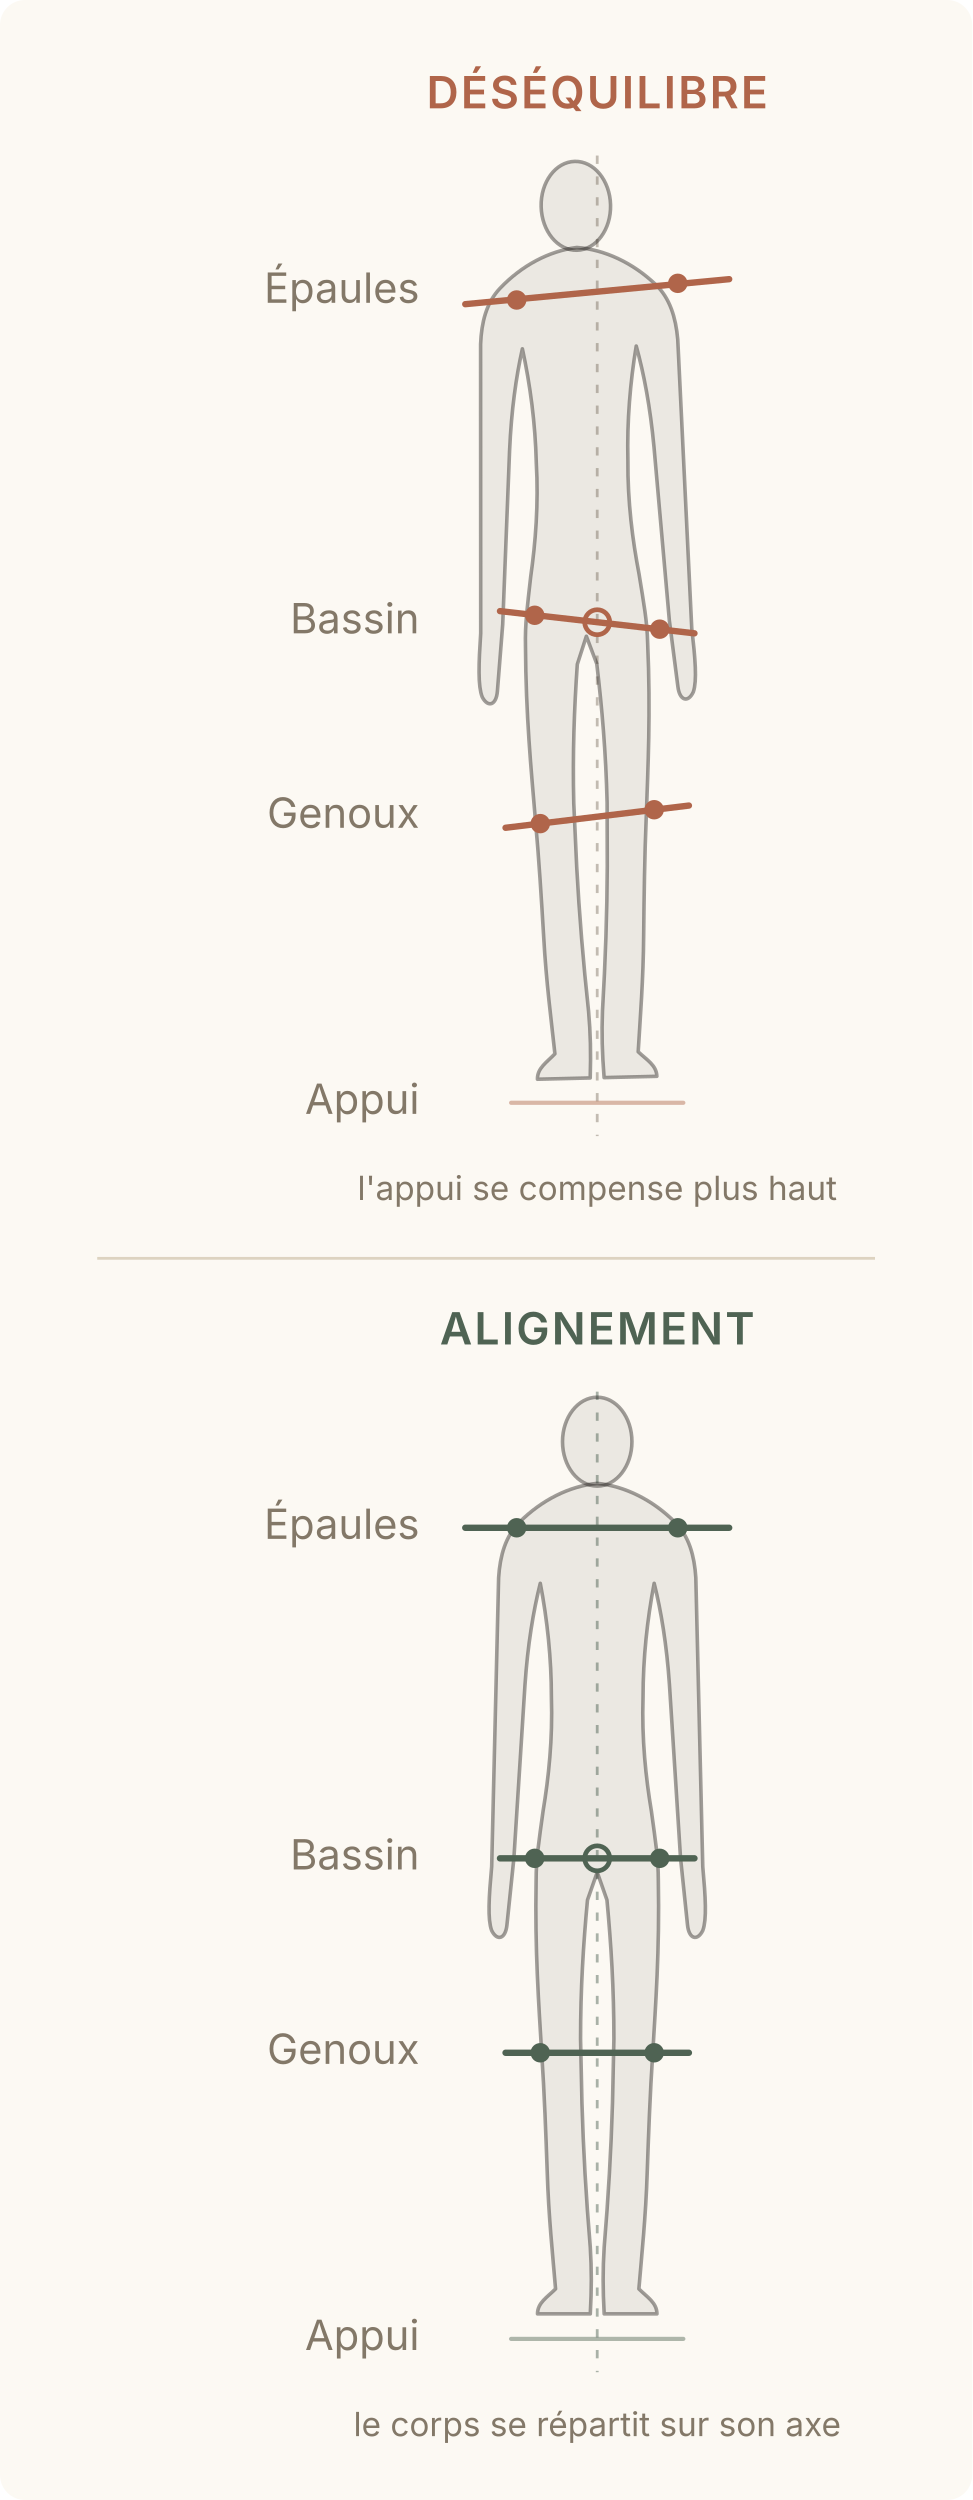
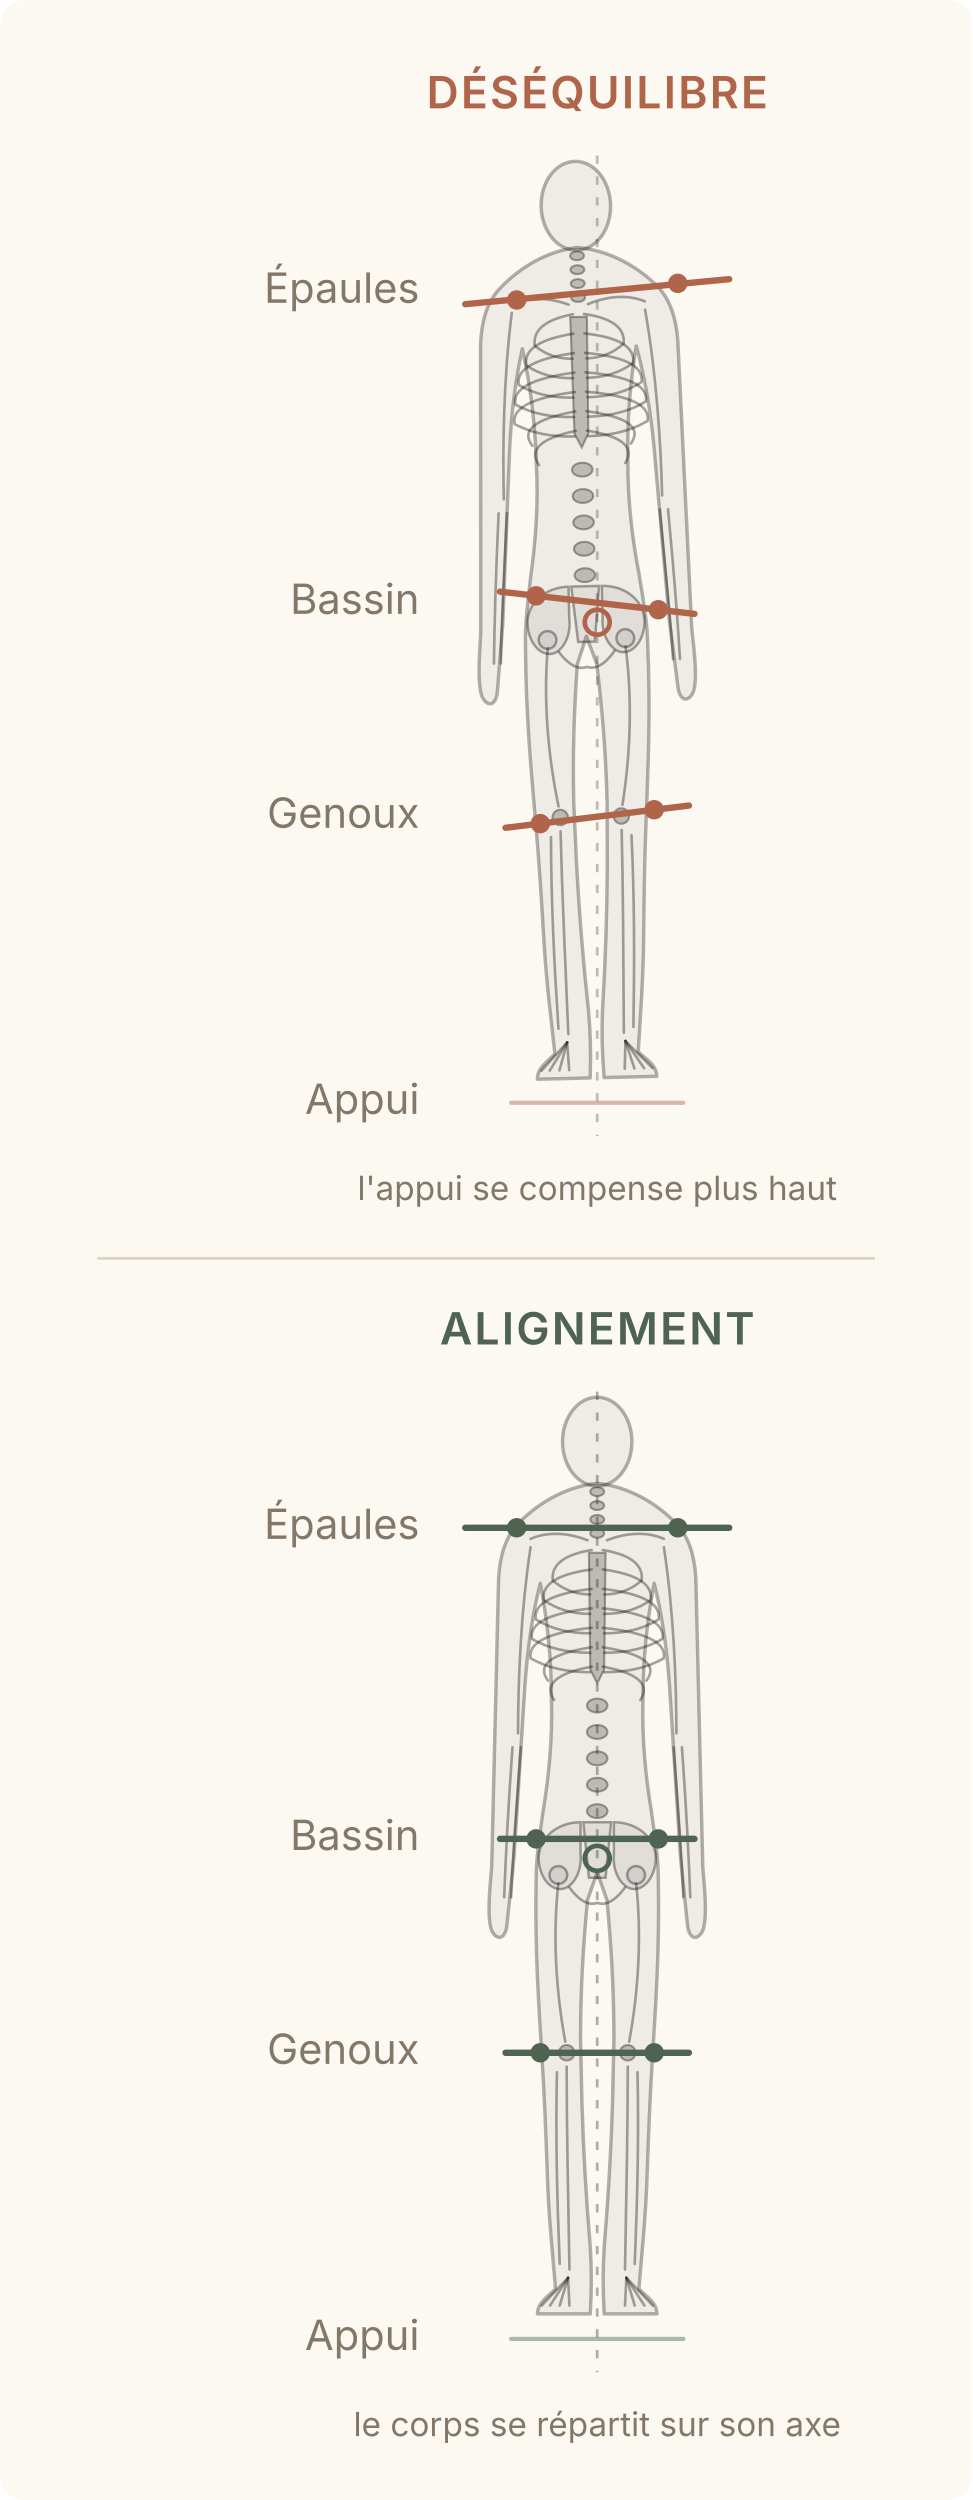
<svg xmlns="http://www.w3.org/2000/svg" viewBox="0 0 700 1800" class="posture-fig posture-tall" role="img" aria-label="A gauche un corps dont les appuis se compensent, epaules bassin et genoux ne sont plus horizontaux. A droite le meme corps aligne sur son axe.">
  <rect width="700" height="1800" rx="18" fill="#FCF9F3" />
  <defs>
    <g id="fig">
      <ellipse cx="0" cy="30" rx="25" ry="32" />
      <path d="M 0 60 C 20 62 40 72 56 88 C 66 98 70 112 71 128 L 76 336 C 78 358 79 374 76 382 C 72 390 66 388 65 378 L 60 330 L 52 205 C 50 176 46 152 41 132 C 36 158 33 186 33 214 C 32 244 35 272 39 296 C 42 318 44 330 44 346 C 45 396 42 436 40 470 C 38 500 37 528 36 556 C 35 588 32 616 30 640 C 36 646 43 650 43 658 L 5 658 C 4 640 4 626 5 610 C 8 574 10 540 11 506 L 12 460 C 12 424 10 392 7 360 L 0 340 L -7 360 C -10 392 -12 424 -12 460 L -11 506 C -10 540 -8 574 -5 610 C -4 626 -4 640 -5 658 L -43 658 C -43 650 -36 646 -30 640 C -32 616 -35 588 -36 556 C -37 528 -38 500 -40 470 C -42 436 -45 396 -44 346 C -44 330 -42 318 -39 296 C -35 272 -32 244 -33 214 C -33 186 -36 158 -41 132 C -46 152 -50 176 -52 205 L -60 330 L -65 378 C -66 388 -72 390 -76 382 C -79 374 -78 358 -76 336 L -71 128 C -70 112 -66 98 -56 88 C -40 72 -20 62 0 60 Z" />
    </g>
+     <g id="skl">
+       <path d="M -7 101 C -22 95 -37 95 -48 100" />
+       <path d="M 7 101 C 22 95 37 95 48 100" />
+       <path d="M -4 108 Q -34.0 113 -32.0 130.0 Q -20.4 140 -5 140" />
+       <path d="M 4 108 Q 34.0 113 32.0 130.0 Q 20.4 140 5 140" />
+       <path d="M -4 122 Q -41.0 127 -38.5 144.0 Q -24.6 154 -5 154" />
+       <path d="M 4 122 Q 41.0 127 38.5 144.0 Q 24.6 154 5 154" />
+       <path d="M -4 136 Q -47.0 141 -44.2 158.0 Q -28.2 168 -5 168" />
+       <path d="M 4 136 Q 47.0 141 44.2 158.0 Q 28.2 168 5 168" />
+       <path d="M -4 150 Q -50.0 155 -47.0 172.0 Q -30.0 182 -5 182" />
+       <path d="M 4 150 Q 50.0 155 47.0 172.0 Q 30.0 182 5 182" />
+       <path d="M -4 164 Q -51.0 169 -47.9 186.0 Q -30.6 196 -5 196" />
+       <path d="M 4 164 Q 51.0 169 47.9 186.0 Q 30.6 196 5 196" />
+       <path d="M -4 178 Q -48.0 185 -35.5 202.0" />
+       <path d="M 4 178 Q 48.0 185 35.5 202.0" />
+       <path d="M -4 192 Q -42.0 199 -31.1 216.0" />
+       <path d="M 4 192 Q 42.0 199 31.1 216.0" />
+       <path d="M -48 106 C -55 152 -57 202 -57 240" />
+       <path d="M -55 250 C -58 292 -61 330 -62 358" />
+       <path d="M -61 250 C -64 292 -66 330 -67 358" />
+       <path d="M 48 106 C 55 152 57 202 57 240" />
+       <path d="M 55 250 C 58 292 61 330 62 358" />
+       <path d="M 61 250 C 64 292 66 330 67 358" />
+       <path d="M -20 351 C -12 362 -5 364 0 362 C 5 364 12 362 20 351" />
+       <path d="M -28 348 C -32 384 -30 424 -23 462" />
+       <path d="M -22 480 C -22 522 -21 572 -20 626" />
+       <path d="M -29 484 C -30 528 -29 574 -27 622" />
+       <path d="M -21 632 L -20 652" />
+       <path d="M -21 632 L -27 652" />
+       <path d="M -21 632 L -34 652" />
+       <path d="M -21 632 L -40 652" />
+       <path d="M 28 348 C 32 384 30 424 23 462" />
+       <path d="M 22 480 C 22 522 21 572 20 626" />
+       <path d="M 29 484 C 30 528 29 574 27 622" />
+       <path d="M 21 632 L 20 652" />
+       <path d="M 21 632 L 27 652" />
+       <path d="M 21 632 L 34 652" />
+       <path d="M 21 632 L 40 652" />
+     </g>
+     <g id="sks">
+       <ellipse cx="0" cy="66" rx="5" ry="3.2" />
+       <ellipse cx="0" cy="76" rx="5" ry="3.2" />
+       <ellipse cx="0" cy="86" rx="5" ry="3.2" />
+       <ellipse cx="0" cy="96" rx="5" ry="3.2" />
+       <ellipse cx="0" cy="220" rx="7.4" ry="5" />
+       <ellipse cx="0" cy="239" rx="7.4" ry="5" />
+       <ellipse cx="0" cy="258" rx="7.4" ry="5" />
+       <ellipse cx="0" cy="277" rx="7.4" ry="5" />
+       <ellipse cx="0" cy="296" rx="7.4" ry="5" />
+       <path d="M -6 110 L 6 110 L 5 194 L 0 204 L -5 194 Z" />
+       <circle cx="-22" cy="470" r="5.6" />
+       <circle cx="22" cy="470" r="5.6" />
+     </g>
+     <g id="skh">
+       <path d="M -12 304 C -30 304 -44 317 -42 333 C -40 348 -30 355 -22 351 C -15 347 -11 337 -12 327 Z" />
+       <path d="M 12 304 C 30 304 44 317 42 333 C 40 348 30 355 22 351 C 15 347 11 337 12 327 Z" />
+       <path d="M -10 304 L 10 304 L 6 344 L -6 344 Z" />
+       <circle cx="-28" cy="342" r="6.4" />
+       <circle cx="28" cy="342" r="6.4" />
+     </g>
  </defs>
  <text x="430" y="78" text-anchor="middle" font-family="Inter,Helvetica,Arial,sans-serif" font-size="32" font-weight="600" letter-spacing="1.6" fill="#B0654A">DÉSÉQUILIBRE</text>
  <line x1="430" y1="112" x2="430" y2="818" stroke="#837868" stroke-width="2" stroke-dasharray="6 9" opacity=".48" />
-   <g transform="translate(430,118) rotate(-1.4 0 660)" fill="rgba(33,28,24,.075)" stroke="rgba(33,28,24,.42)" stroke-width="2.6" stroke-linejoin="round">
-     <use href="#fig" />
+   <g transform="translate(430,118) rotate(-1.4 0 660)">
+     <g fill="rgba(33,28,24,.055)" stroke="rgba(33,28,24,.34)" stroke-width="2.5" stroke-linejoin="round">
+       <use href="#fig" />
+     </g>
+     <g fill="none" stroke="rgba(33,28,24,.40)" stroke-width="1.9" stroke-linecap="round" stroke-linejoin="round">
+       <use href="#skl" />
+     </g>
+     <g fill="rgba(33,28,24,.24)" stroke="rgba(33,28,24,.40)" stroke-width="1.5">
+       <use href="#sks" />
+     </g>
+     <g fill="rgba(33,28,24,.07)" stroke="rgba(33,28,24,.40)" stroke-width="1.8">
+       <use href="#skh" />
+     </g>
  </g>
  <g stroke="#B0654A" stroke-width="4.6" stroke-linecap="round" fill="none">
    <path d="M 335 219 L 525 201" />
-     <path d="M 360 440 L 500 456" />
+     <path d="M 360 426 L 500 442" />
    <path d="M 364 596 L 496 580" />
  </g>
  <g fill="#B0654A">
    <circle cx="372" cy="216" r="7" />
    <circle cx="488" cy="204" r="7" />
-     <circle cx="385" cy="443" r="7" />
-     <circle cx="475" cy="453" r="7" />
+     <circle cx="386" cy="429" r="7" />
+     <circle cx="474" cy="439" r="7" />
    <circle cx="389" cy="593" r="7" />
    <circle cx="471" cy="583" r="7" />
  </g>
  <circle cx="430" cy="448" r="9" fill="none" stroke="#B0654A" stroke-width="3.4" />
  <path d="M 368 794 L 492 794" stroke="#B0654A" stroke-width="3" stroke-linecap="round" opacity=".45" />
  <g font-family="Inter,Helvetica,Arial,sans-serif" font-size="30" fill="#837868" text-anchor="end">
    <text x="302" y="218">Épaules</text>
-     <text x="302" y="456">Bassin</text>
+     <text x="302" y="442">Bassin</text>
    <text x="302" y="596">Genoux</text>
    <text x="302" y="802">Appui</text>
  </g>
  <text x="430" y="864" text-anchor="middle" font-family="Inter,Helvetica,Arial,sans-serif" font-size="24" fill="#837868">l'appui se compense plus haut</text>
  <line x1="70" y1="906" x2="630" y2="906" stroke="#DDD3C0" stroke-width="2" />
  <text x="430" y="968" text-anchor="middle" font-family="Inter,Helvetica,Arial,sans-serif" font-size="32" font-weight="600" letter-spacing="1.6" fill="#4F6353">ALIGNEMENT</text>
  <line x1="430" y1="1002" x2="430" y2="1708" stroke="#4F6353" stroke-width="2" stroke-dasharray="6 9" opacity=".48" />
-   <g transform="translate(430,1008)" fill="rgba(33,28,24,.075)" stroke="rgba(33,28,24,.42)" stroke-width="2.6" stroke-linejoin="round">
-     <use href="#fig" />
+   <g transform="translate(430,1008)">
+     <g fill="rgba(33,28,24,.055)" stroke="rgba(33,28,24,.34)" stroke-width="2.5" stroke-linejoin="round">
+       <use href="#fig" />
+     </g>
+     <g fill="none" stroke="rgba(33,28,24,.40)" stroke-width="1.9" stroke-linecap="round" stroke-linejoin="round">
+       <use href="#skl" />
+     </g>
+     <g fill="rgba(33,28,24,.24)" stroke="rgba(33,28,24,.40)" stroke-width="1.5">
+       <use href="#sks" />
+     </g>
+     <g fill="rgba(33,28,24,.07)" stroke="rgba(33,28,24,.40)" stroke-width="1.8">
+       <use href="#skh" />
+     </g>
  </g>
  <g stroke="#4F6353" stroke-width="4.6" stroke-linecap="round" fill="none">
    <path d="M 335 1100 L 525 1100" />
-     <path d="M 360 1338 L 500 1338" />
+     <path d="M 360 1324 L 500 1324" />
    <path d="M 364 1478 L 496 1478" />
  </g>
  <g fill="#4F6353">
    <circle cx="372" cy="1100" r="7" />
    <circle cx="488" cy="1100" r="7" />
-     <circle cx="385" cy="1338" r="7" />
-     <circle cx="475" cy="1338" r="7" />
+     <circle cx="386" cy="1324" r="7" />
+     <circle cx="474" cy="1324" r="7" />
    <circle cx="389" cy="1478" r="7" />
    <circle cx="471" cy="1478" r="7" />
  </g>
  <circle cx="430" cy="1338" r="9" fill="none" stroke="#4F6353" stroke-width="3.4" />
  <path d="M 368 1684 L 492 1684" stroke="#4F6353" stroke-width="3" stroke-linecap="round" opacity=".45" />
  <g font-family="Inter,Helvetica,Arial,sans-serif" font-size="30" fill="#837868" text-anchor="end">
    <text x="302" y="1108">Épaules</text>
-     <text x="302" y="1346">Bassin</text>
+     <text x="302" y="1332">Bassin</text>
    <text x="302" y="1486">Genoux</text>
    <text x="302" y="1692">Appui</text>
  </g>
  <text x="430" y="1754" text-anchor="middle" font-family="Inter,Helvetica,Arial,sans-serif" font-size="24" fill="#837868">le corps se répartit sur son axe</text>
</svg>
